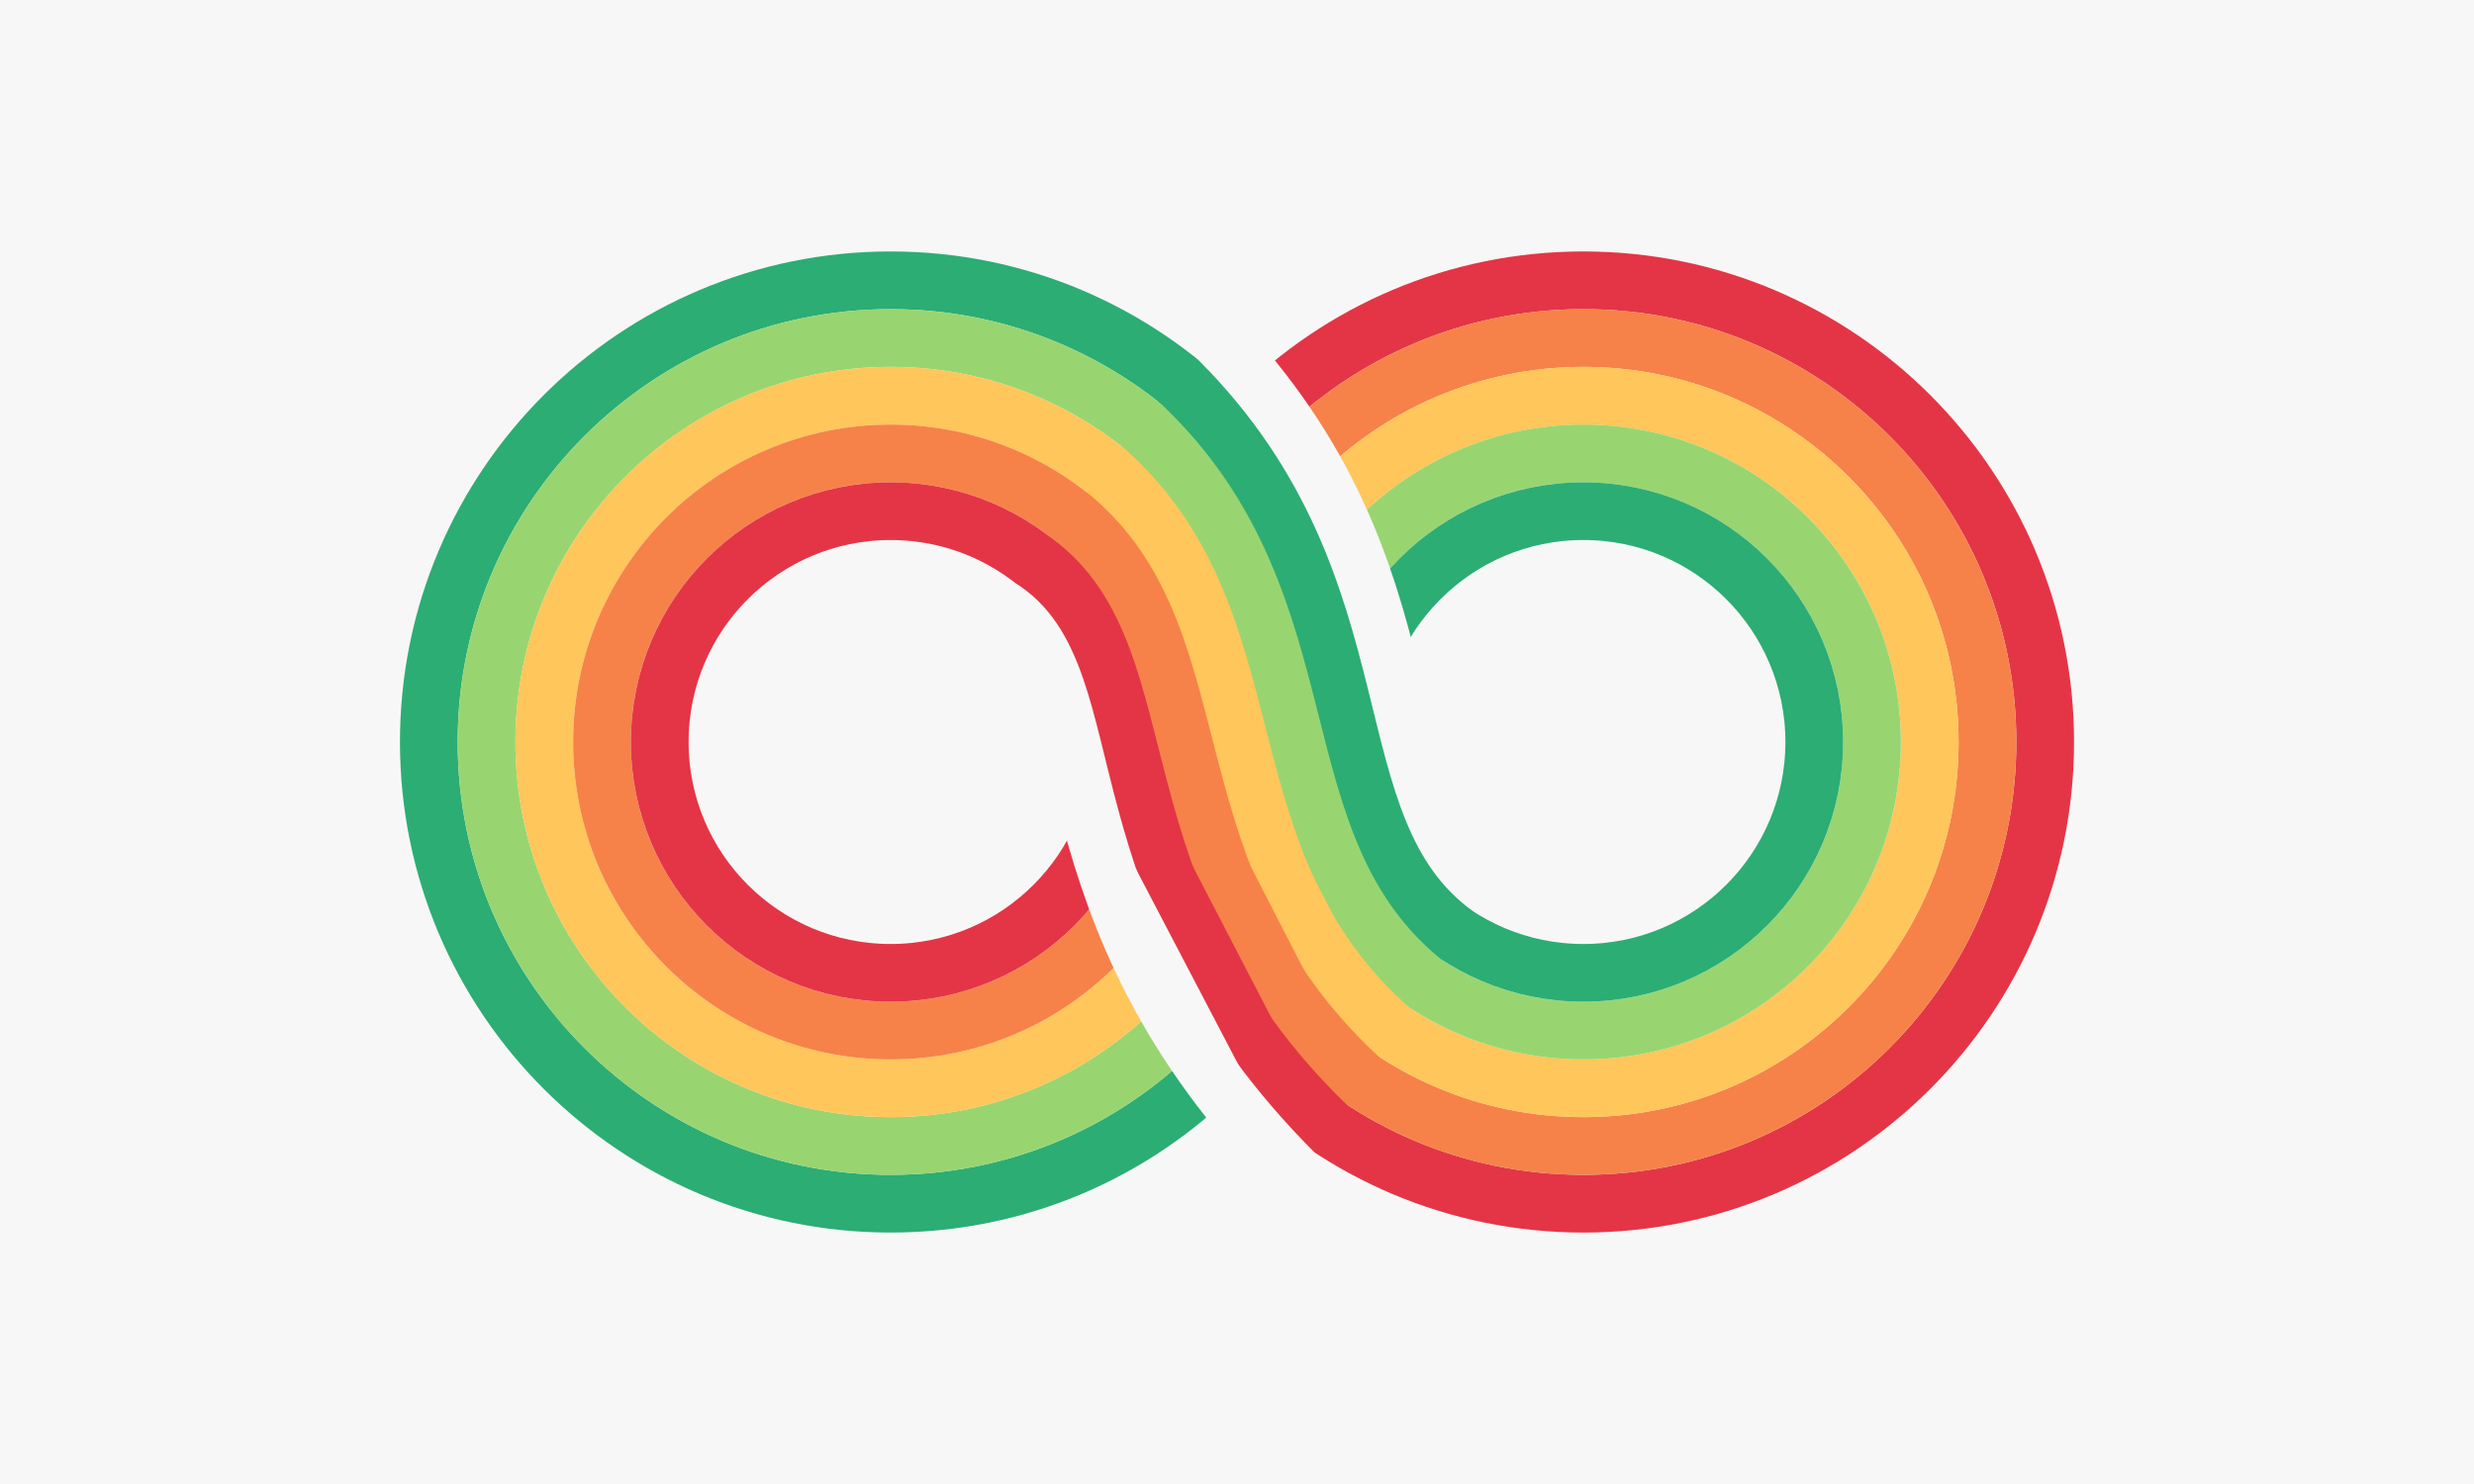
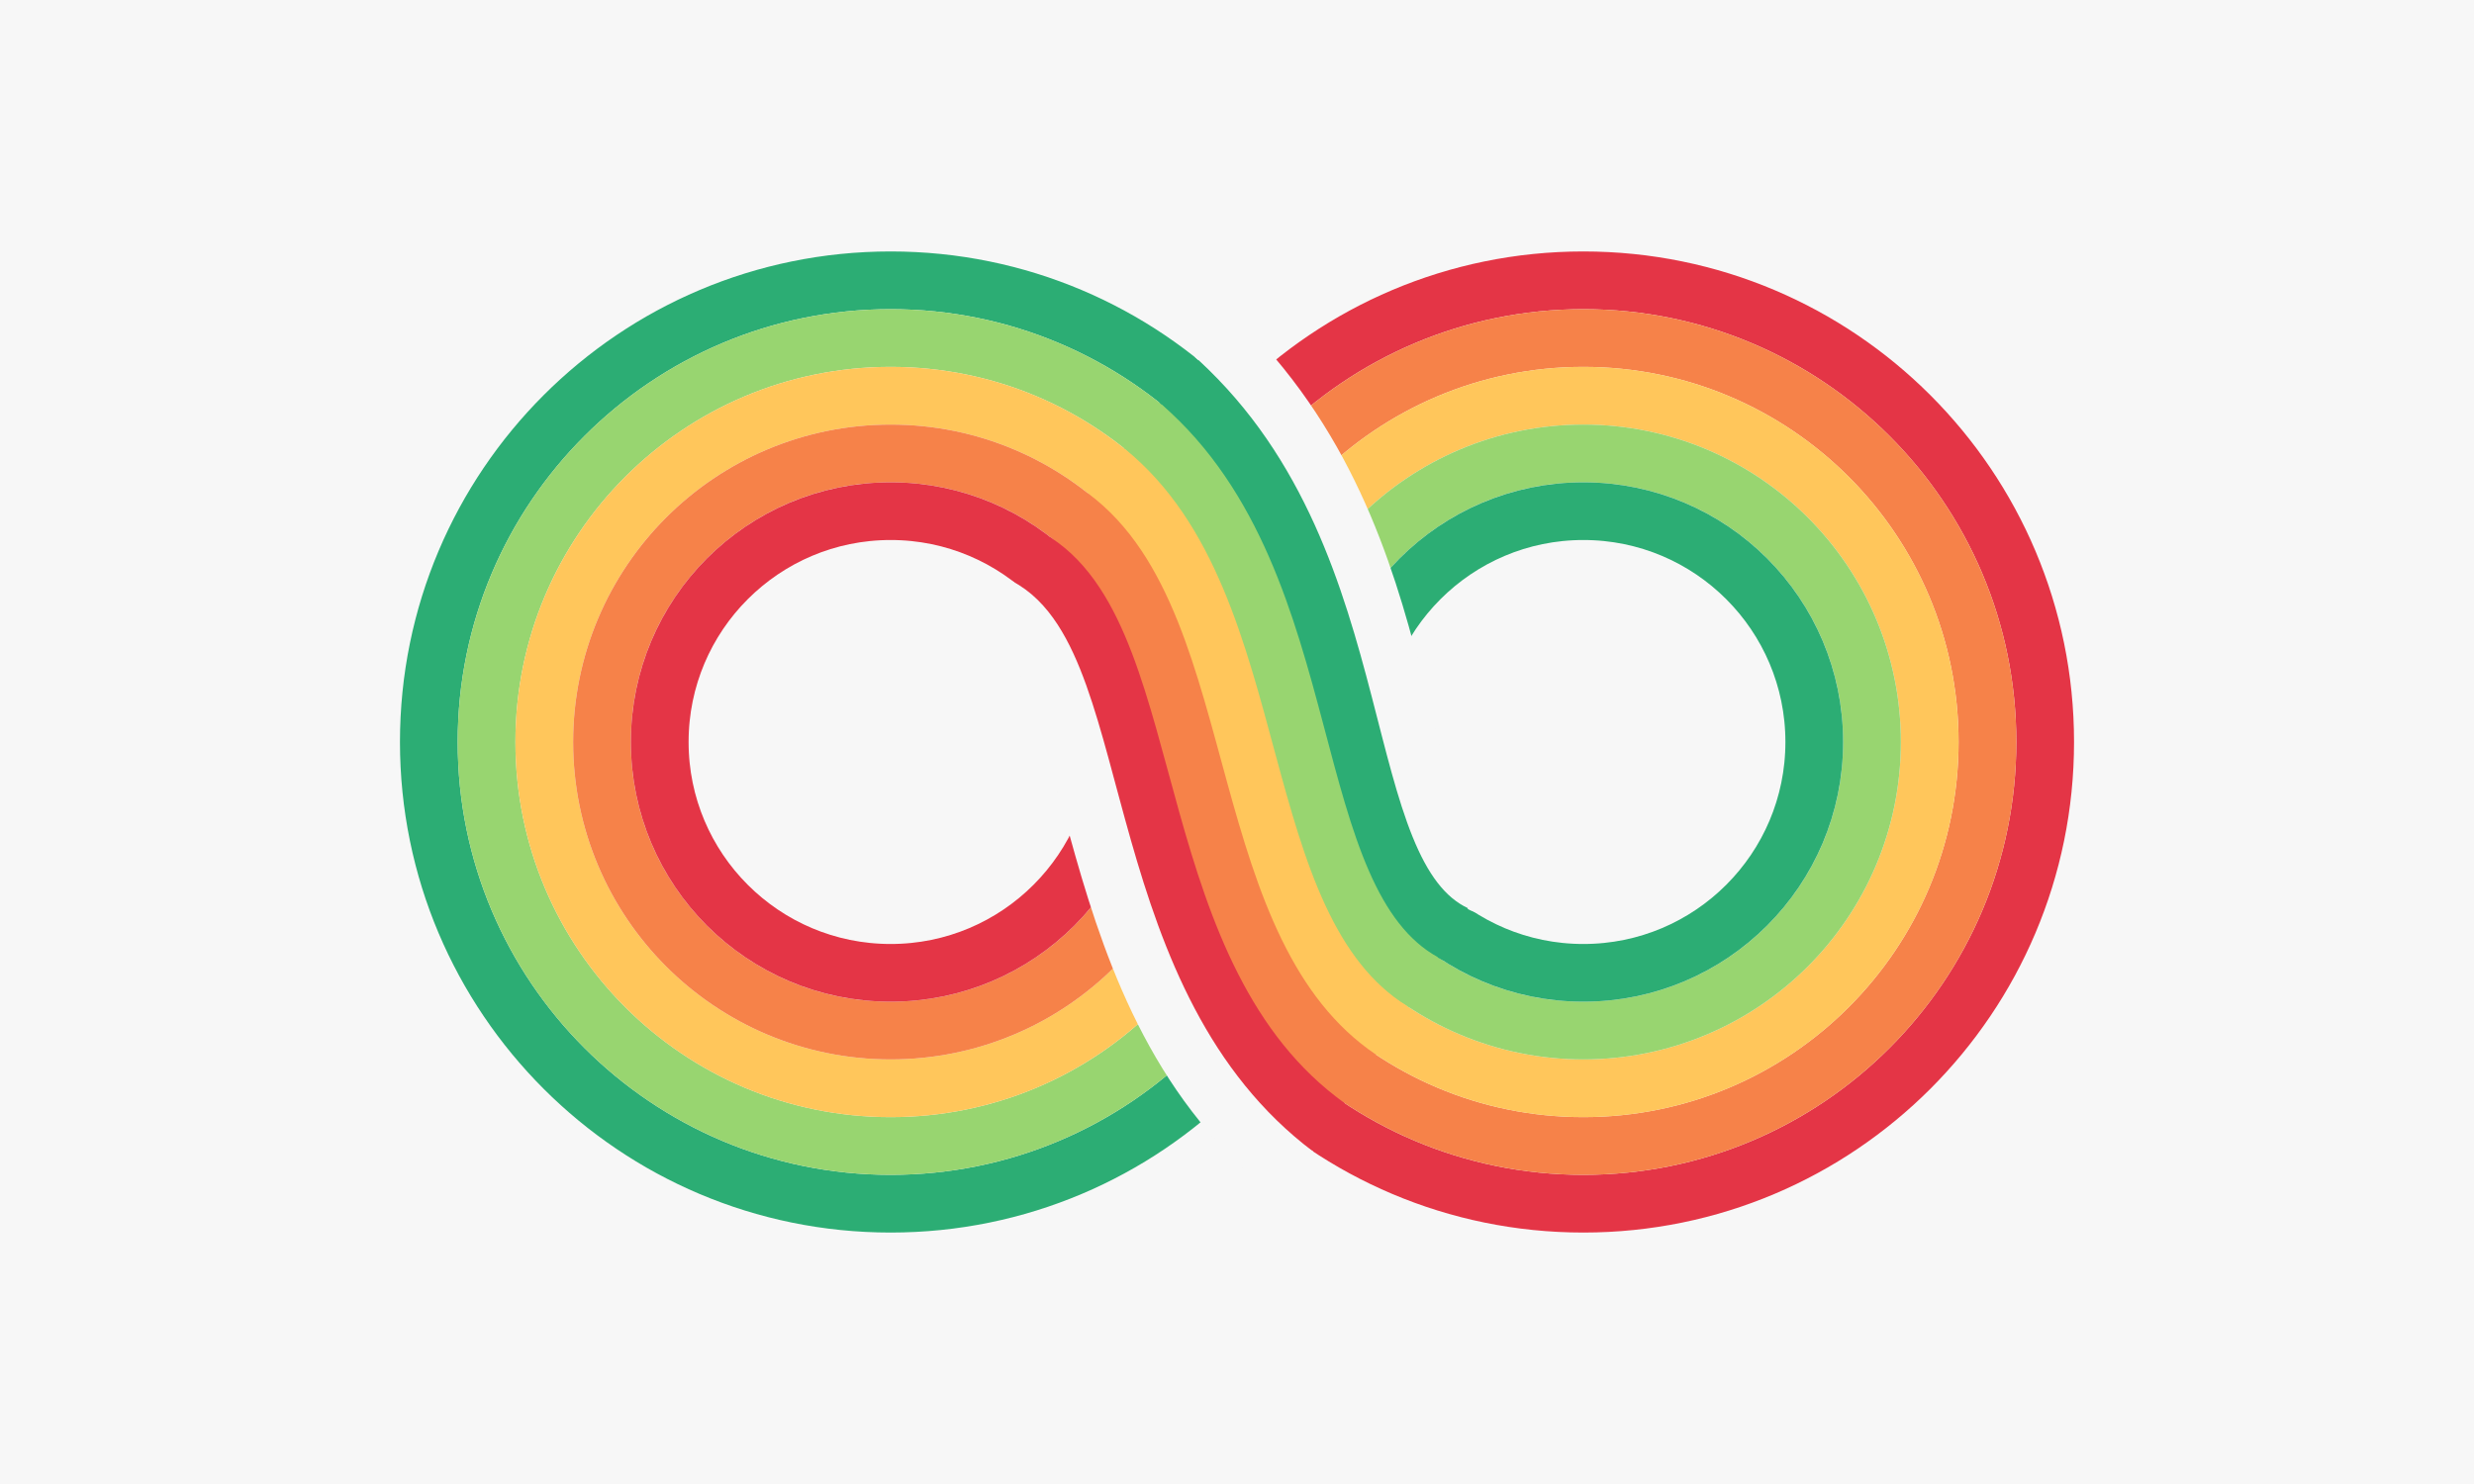
<svg xmlns="http://www.w3.org/2000/svg" width="1000" height="600" viewBox="0 0 1000 600">
  <defs>
</defs>
  <rect x="0" y="0" width="1000" height="601" fill="#f7f7f7" />
  <circle cx="360.0" cy="300.0" r="186.667" stroke="#2cad74" stroke-width="23.333" fill="none" />
  <circle cx="360.0" cy="300.0" r="163.333" stroke="#98d570" stroke-width="23.333" fill="none" />
  <circle cx="360.0" cy="300.0" r="140.0" stroke="#ffc65b" stroke-width="23.333" fill="none" />
  <circle cx="360.0" cy="300.0" r="116.667" stroke="#f68249" stroke-width="23.333" fill="none" />
  <circle cx="360.0" cy="300.0" r="93.333" stroke="#e43546" stroke-width="23.333" fill="none" />
  <circle cx="640.0" cy="300.0" r="186.667" stroke="#e43546" stroke-width="23.333" fill="none" />
  <circle cx="640.0" cy="300.0" r="163.333" stroke="#f68249" stroke-width="23.333" fill="none" />
  <circle cx="640.0" cy="300.0" r="140.0" stroke="#ffc65b" stroke-width="23.333" fill="none" />
  <circle cx="640.0" cy="300.0" r="116.667" stroke="#98d570" stroke-width="23.333" fill="none" />
  <circle cx="640.0" cy="300.0" r="93.333" stroke="#2cad74" stroke-width="23.333" fill="none" />
-   <path d="M490.987,135.859 C583.138,231.78,550.745,327.288,601.272,358.311" stroke="#f7f7f7" stroke-width="23.333" fill="#f7f7f7" stroke-linecap="round" />
-   <path d="M476.433,154.097 C560.824,238.602,528.431,334.11,588.363,377.748" stroke="#2cad74" stroke-width="23.333" fill="#2cad74" stroke-linecap="round" />
-   <path d="M461.879,172.335 C538.51,245.424,506.117,340.932,575.454,397.185" stroke="#98d570" stroke-width="23.333" fill="#98d570" stroke-linecap="round" />
-   <path d="M447.325,190.572 C516.196,252.246,483.804,347.754,562.545,416.622" stroke="#ffc65b" stroke-width="23.333" fill="#ffc65b" stroke-linecap="round" />
-   <path d="M432.771,208.81 C493.883,259.068,461.49,354.576,549.636,436.059" stroke="#f68249" stroke-width="23.333" fill="#f68249" stroke-linecap="round" />
-   <path d="M418.217,227.048 C471.569,265.89,439.176,361.398,536.726,455.496" stroke="#e43546" stroke-width="23.333" fill="#e43546" stroke-linecap="round" />
-   <path d="M403.662,245.286 C449.255,272.712,416.862,368.22,523.817,474.933" stroke="#f7f7f7" stroke-width="23.333" fill="#f7f7f7" stroke-linecap="round" />
+   <path d="M490.987,135.859 C579.262,220.195,556.839,342.372,601.272,358.311 C556.839,342.372,579.262,220.195,490.987,135.859 Z" stroke="#f7f7f7" stroke-width="23.333" fill="#f7f7f7" stroke-linecap="round" />
+   <path d="M476.433,154.097 C557.335,228.176,536.049,352.966,588.363,377.748 C536.049,352.966,557.335,228.176,476.433,154.097 Z" stroke="#2cad74" stroke-width="23.333" fill="#2cad74" stroke-linecap="round" />
+   <path d="M461.879,172.335 C535.409,236.156,515.259,363.559,575.454,397.185 C515.259,363.559,535.409,236.156,461.879,172.335 Z" stroke="#98d570" stroke-width="23.333" fill="#98d570" stroke-linecap="round" />
+   <path d="M447.325,190.572 C513.483,244.137,494.469,374.152,562.545,416.622 C494.469,374.152,513.483,244.137,447.325,190.572 Z" stroke="#ffc65b" stroke-width="23.333" fill="#ffc65b" stroke-linecap="round" />
+   <path d="M432.771,208.81 C491.557,252.117,473.679,384.745,549.636,436.059 C473.679,384.745,491.557,252.117,432.771,208.81 Z" stroke="#f68249" stroke-width="23.333" fill="#f68249" stroke-linecap="round" />
+   <path d="M418.217,227.048 C469.631,260.098,452.889,395.338,536.726,455.496 C452.889,395.338,469.631,260.098,418.217,227.048 Z" stroke="#e43546" stroke-width="23.333" fill="#e43546" stroke-linecap="round" />
+   <path d="M403.662,245.286 C447.705,268.078,432.098,405.931,523.817,474.933 C432.098,405.931,447.705,268.078,403.662,245.286 Z" stroke="#f7f7f7" stroke-width="23.333" fill="#f7f7f7" stroke-linecap="round" />
</svg>
